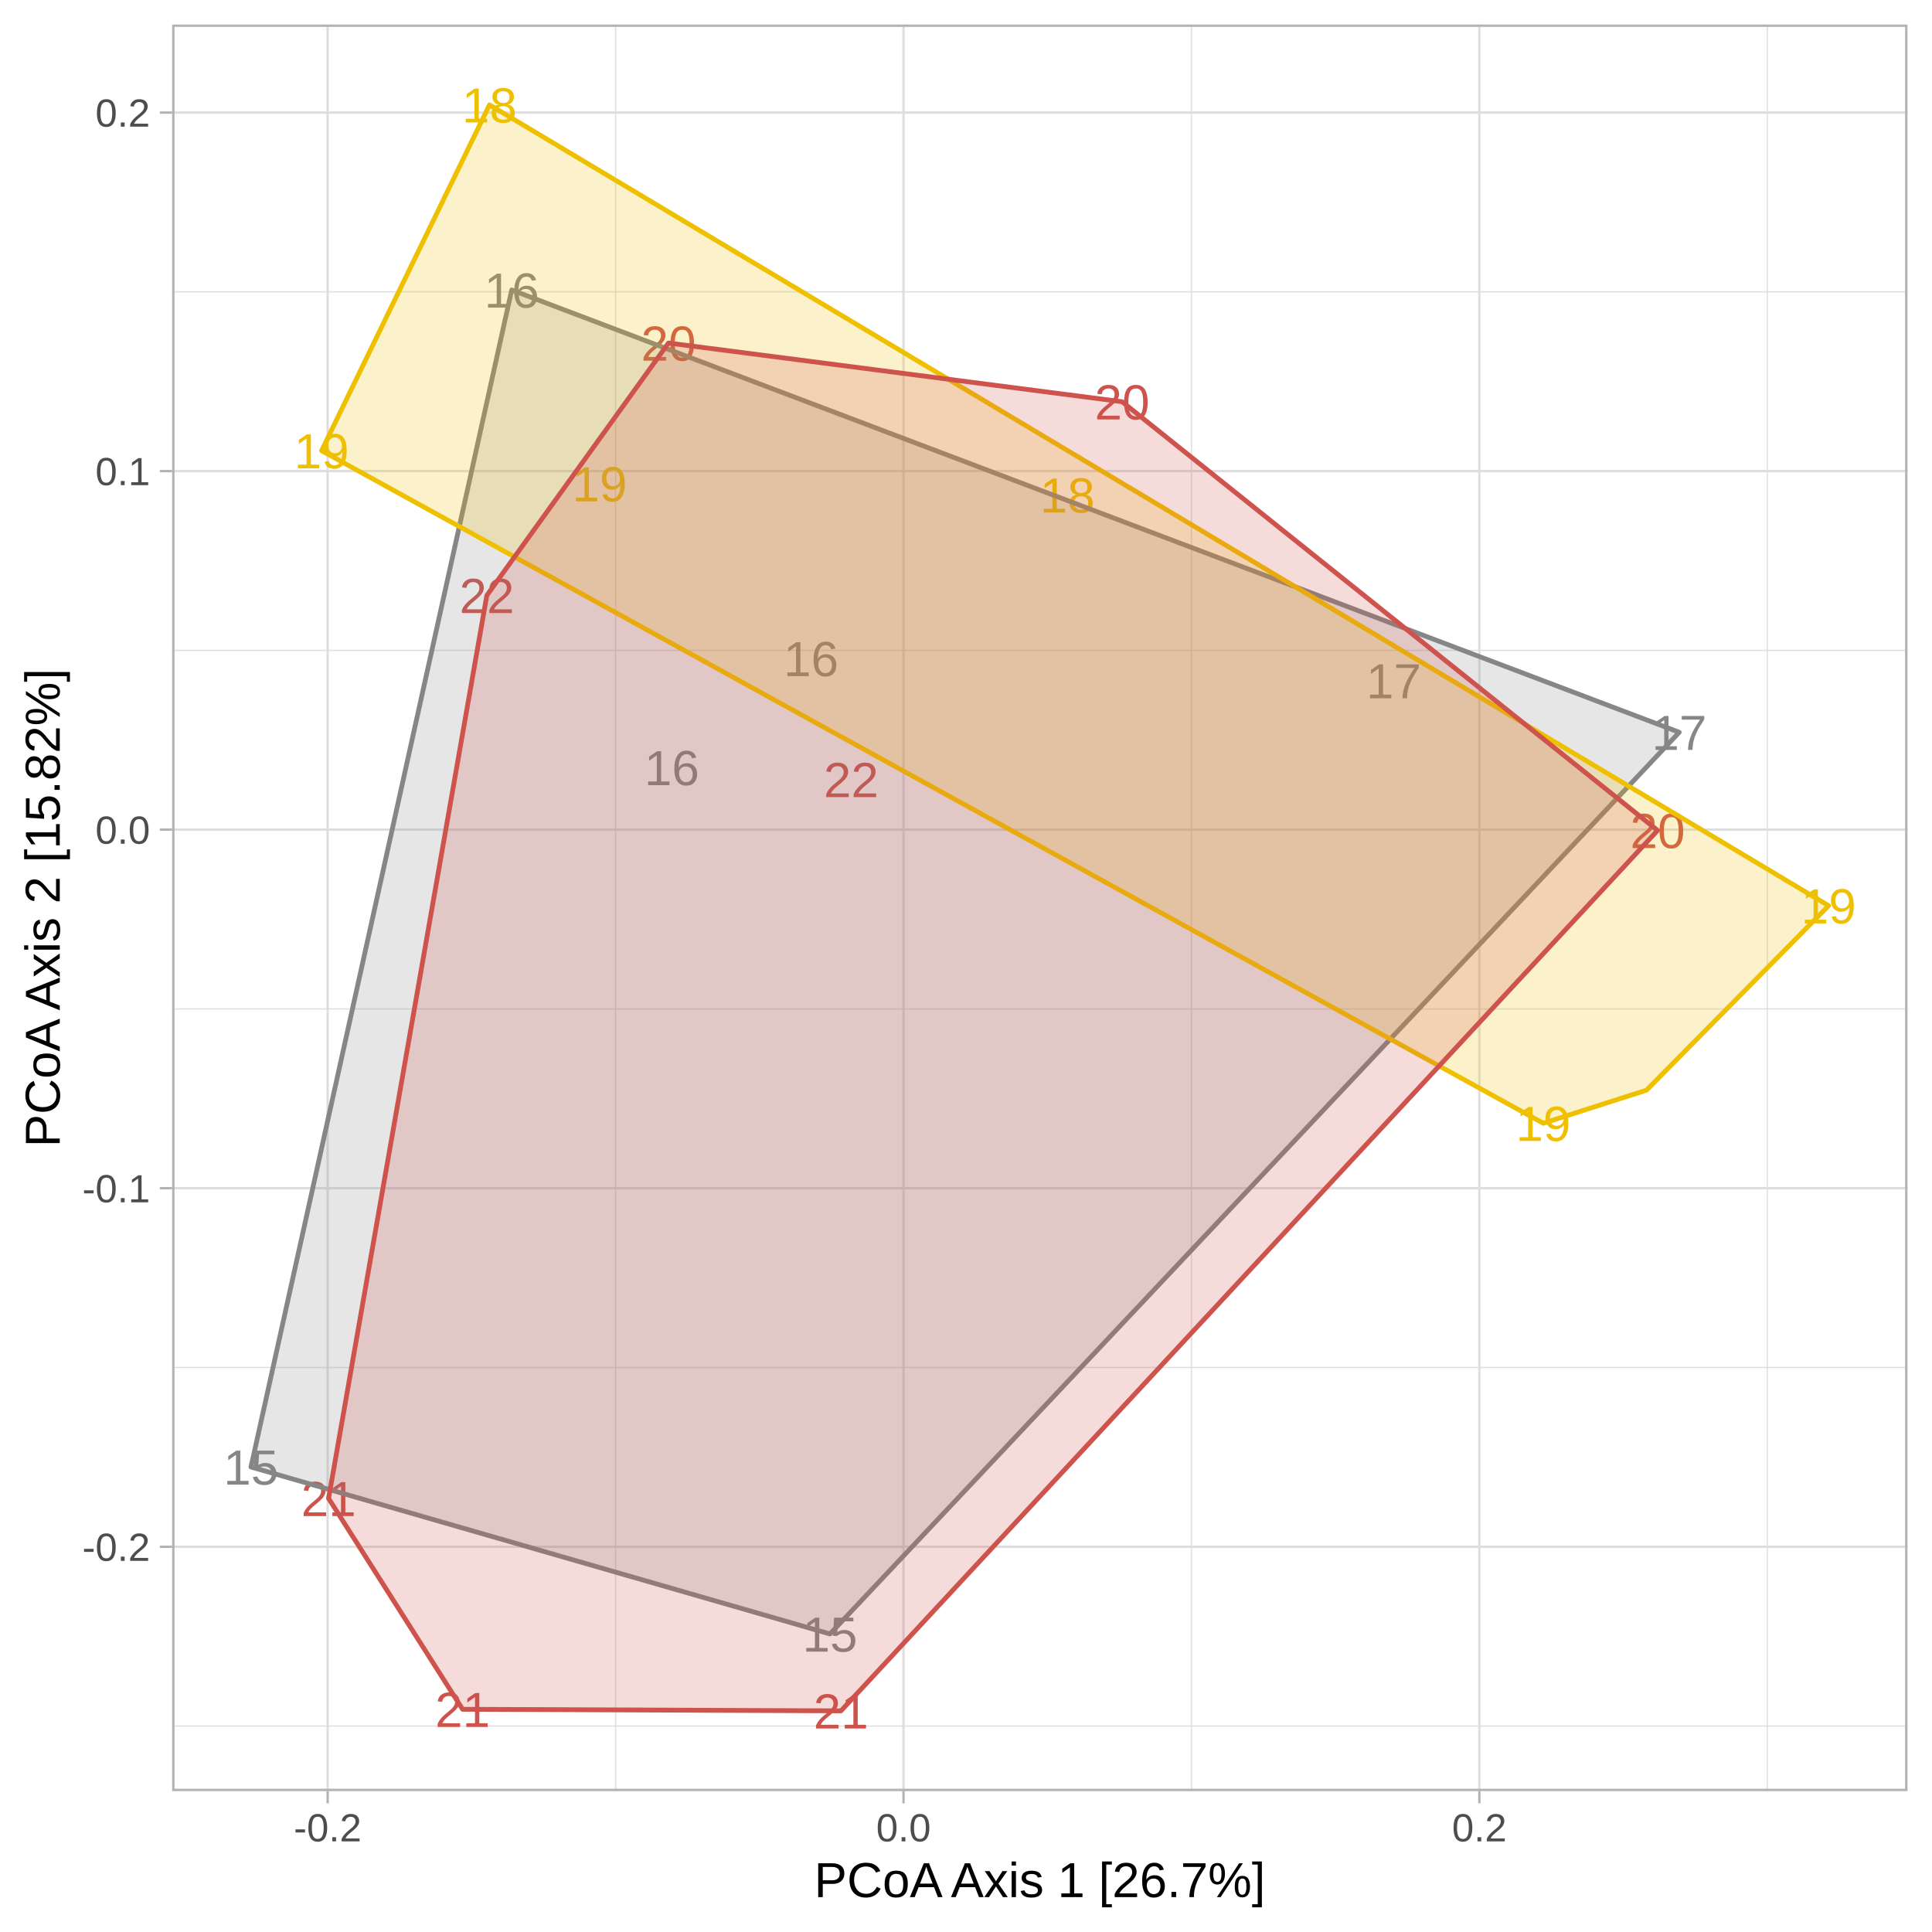
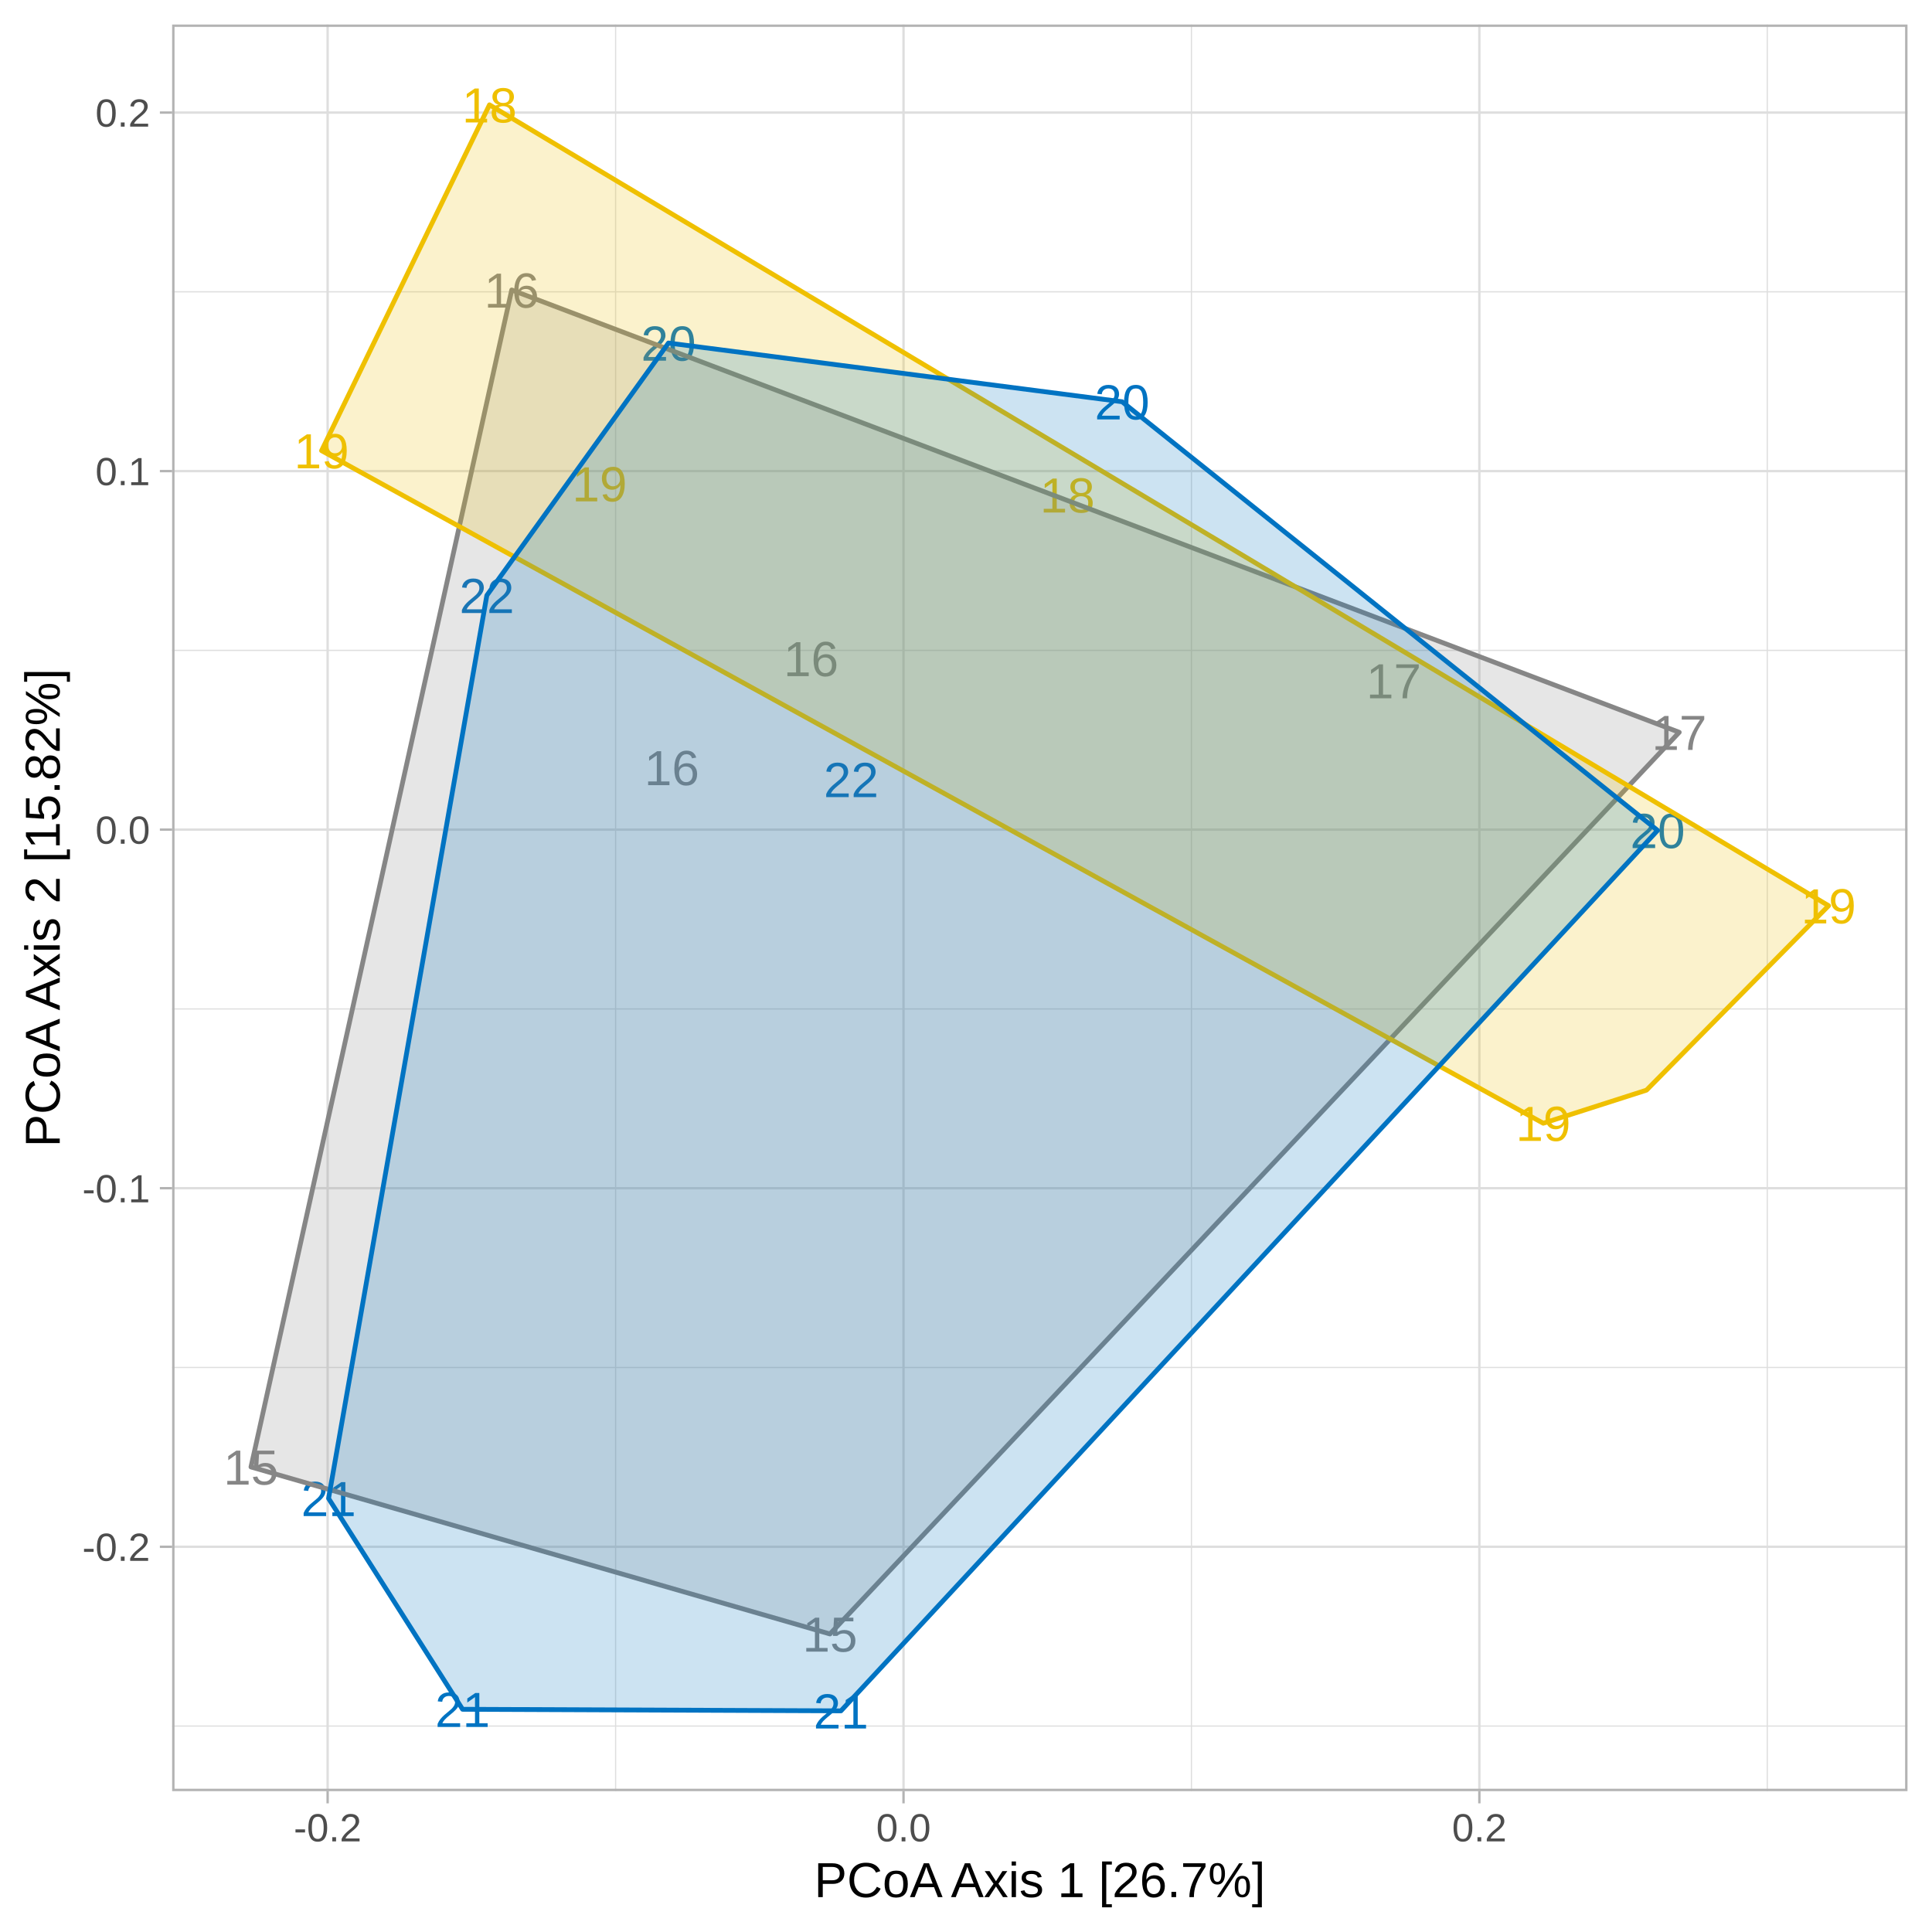
<svg xmlns="http://www.w3.org/2000/svg" width="432.00pt" height="432.00pt" viewBox="0 0 432.00 432.00">
  <g class="svglite">
    <defs>
      <style type="text/css">
    .svglite line, .svglite polyline, .svglite polygon, .svglite path, .svglite rect, .svglite circle {
      fill: none;
      stroke: #000000;
      stroke-linecap: round;
      stroke-linejoin: round;
      stroke-miterlimit: 10.00;
    }
    .svglite text {
      white-space: pre;
    }
    .svglite g.glyphgroup path {
      fill: inherit;
      stroke: none;
    }
  </style>
    </defs>
    <rect width="100%" height="100%" style="stroke: none; fill: #FFFFFF;" />
    <defs>
      <clipPath id="cpMC4wMHw0MzIuMDB8MC4wMHw0MzIuMDA=">
        <rect x="0.00" y="0.00" width="432.00" height="432.00" />
      </clipPath>
    </defs>
    <g clip-path="url(#cpMC4wMHw0MzIuMDB8MC4wMHw0MzIuMDA=)">
      <rect x="0" y="0.00" width="432.00" height="432.00" style="stroke-width: 1.07; stroke: #FFFFFF; fill: #FFFFFF;" />
    </g>
    <defs>
      <clipPath id="cpMzguNDl8NDI2LjUyfDUuNDh8NDAwLjUw">
        <rect x="38.49" y="5.48" width="388.03" height="395.02" />
      </clipPath>
    </defs>
    <g clip-path="url(#cpMzguNDl8NDI2LjUyfDUuNDh8NDAwLjUw)">
      <rect x="38.49" y="5.48" width="388.03" height="395.02" style="stroke-width: 1.07; stroke: none; fill: #FFFFFF;" />
      <polyline points="38.49,385.95 426.52,385.95 " style="stroke-width: 0.27; stroke: #DEDEDE; stroke-linecap: butt;" />
      <polyline points="38.49,305.77 426.52,305.77 " style="stroke-width: 0.27; stroke: #DEDEDE; stroke-linecap: butt;" />
      <polyline points="38.49,225.60 426.52,225.60 " style="stroke-width: 0.27; stroke: #DEDEDE; stroke-linecap: butt;" />
      <polyline points="38.49,145.43 426.52,145.43 " style="stroke-width: 0.27; stroke: #DEDEDE; stroke-linecap: butt;" />
      <polyline points="38.49,65.25 426.52,65.25 " style="stroke-width: 0.27; stroke: #DEDEDE; stroke-linecap: butt;" />
      <polyline points="137.65,400.50 137.65,5.48 " style="stroke-width: 0.27; stroke: #DEDEDE; stroke-linecap: butt;" />
      <polyline points="266.41,400.50 266.41,5.48 " style="stroke-width: 0.27; stroke: #DEDEDE; stroke-linecap: butt;" />
      <polyline points="395.17,400.50 395.17,5.48 " style="stroke-width: 0.27; stroke: #DEDEDE; stroke-linecap: butt;" />
      <polyline points="38.49,345.86 426.52,345.86 " style="stroke-width: 0.53; stroke: #DEDEDE; stroke-linecap: butt;" />
      <polyline points="38.49,265.69 426.52,265.69 " style="stroke-width: 0.53; stroke: #DEDEDE; stroke-linecap: butt;" />
      <polyline points="38.49,185.51 426.52,185.51 " style="stroke-width: 0.53; stroke: #DEDEDE; stroke-linecap: butt;" />
      <polyline points="38.49,105.34 426.52,105.34 " style="stroke-width: 0.53; stroke: #DEDEDE; stroke-linecap: butt;" />
      <polyline points="38.49,25.17 426.52,25.17 " style="stroke-width: 0.53; stroke: #DEDEDE; stroke-linecap: butt;" />
      <polyline points="73.26,400.50 73.26,5.48 " style="stroke-width: 0.53; stroke: #DEDEDE; stroke-linecap: butt;" />
      <polyline points="202.03,400.50 202.03,5.48 " style="stroke-width: 0.53; stroke: #DEDEDE; stroke-linecap: butt;" />
      <polyline points="330.79,400.50 330.79,5.48 " style="stroke-width: 0.53; stroke: #DEDEDE; stroke-linecap: butt;" />
      <text x="185.58" y="369.31" text-anchor="middle" style="font-size: 11.04px;fill: #868686; font-family: &quot;Arial&quot;;" textLength="12.28px" lengthAdjust="spacingAndGlyphs">15</text>
      <text x="56.12" y="331.96" text-anchor="middle" style="font-size: 11.04px;fill: #868686; font-family: &quot;Arial&quot;;" textLength="12.28px" lengthAdjust="spacingAndGlyphs">15</text>
      <text x="114.42" y="68.79" text-anchor="middle" style="font-size: 11.04px;fill: #868686; font-family: &quot;Arial&quot;;" textLength="12.28px" lengthAdjust="spacingAndGlyphs">16</text>
      <text x="181.36" y="151.19" text-anchor="middle" style="font-size: 11.04px;fill: #868686; font-family: &quot;Arial&quot;;" textLength="12.28px" lengthAdjust="spacingAndGlyphs">16</text>
      <text x="150.22" y="175.56" text-anchor="middle" style="font-size: 11.04px;fill: #868686; font-family: &quot;Arial&quot;;" textLength="12.28px" lengthAdjust="spacingAndGlyphs">16</text>
      <text x="311.64" y="156.14" text-anchor="middle" style="font-size: 11.04px;fill: #868686; font-family: &quot;Arial&quot;;" textLength="12.28px" lengthAdjust="spacingAndGlyphs">17</text>
      <text x="375.48" y="167.69" text-anchor="middle" style="font-size: 11.04px;fill: #868686; font-family: &quot;Arial&quot;;" textLength="12.28px" lengthAdjust="spacingAndGlyphs">17</text>
      <text x="109.45" y="27.38" text-anchor="middle" style="font-size: 11.04px;fill: #EFC000; font-family: &quot;Arial&quot;;" textLength="12.28px" lengthAdjust="spacingAndGlyphs">18</text>
      <text x="345.07" y="255.11" text-anchor="middle" style="font-size: 11.04px;fill: #EFC000; font-family: &quot;Arial&quot;;" textLength="12.28px" lengthAdjust="spacingAndGlyphs">19</text>
      <text x="71.90" y="104.72" text-anchor="middle" style="font-size: 11.04px;fill: #EFC000; font-family: &quot;Arial&quot;;" textLength="12.28px" lengthAdjust="spacingAndGlyphs">19</text>
      <text x="134.07" y="112.10" text-anchor="middle" style="font-size: 11.04px;fill: #EFC000; font-family: &quot;Arial&quot;;" textLength="12.28px" lengthAdjust="spacingAndGlyphs">19</text>
      <text x="238.68" y="114.60" text-anchor="middle" style="font-size: 11.04px;fill: #EFC000; font-family: &quot;Arial&quot;;" textLength="12.28px" lengthAdjust="spacingAndGlyphs">18</text>
      <text x="408.88" y="206.47" text-anchor="middle" style="font-size: 11.04px;fill: #EFC000; font-family: &quot;Arial&quot;;" textLength="12.28px" lengthAdjust="spacingAndGlyphs">19</text>
-       <text x="149.47" y="80.65" text-anchor="middle" style="font-size: 11.04px;fill: #CD534C; font-family: &quot;Arial&quot;;" textLength="12.28px" lengthAdjust="spacingAndGlyphs">20</text>
-       <text x="103.43" y="386.15" text-anchor="middle" style="font-size: 11.04px;fill: #CD534C; font-family: &quot;Arial&quot;;" textLength="12.28px" lengthAdjust="spacingAndGlyphs">21</text>
-       <text x="188.04" y="386.50" text-anchor="middle" style="font-size: 11.04px;fill: #CD534C; font-family: &quot;Arial&quot;;" textLength="12.28px" lengthAdjust="spacingAndGlyphs">21</text>
-       <text x="73.47" y="339.00" text-anchor="middle" style="font-size: 11.04px;fill: #CD534C; font-family: &quot;Arial&quot;;" textLength="12.28px" lengthAdjust="spacingAndGlyphs">21</text>
-       <text x="190.32" y="178.24" text-anchor="middle" style="font-size: 11.04px;fill: #CD534C; font-family: &quot;Arial&quot;;" textLength="12.28px" lengthAdjust="spacingAndGlyphs">22</text>
-       <text x="108.86" y="137.08" text-anchor="middle" style="font-size: 11.04px;fill: #CD534C; font-family: &quot;Arial&quot;;" textLength="12.28px" lengthAdjust="spacingAndGlyphs">22</text>
-       <text x="370.64" y="189.63" text-anchor="middle" style="font-size: 11.04px;fill: #CD534C; font-family: &quot;Arial&quot;;" textLength="12.28px" lengthAdjust="spacingAndGlyphs">20</text>
-       <text x="250.90" y="93.78" text-anchor="middle" style="font-size: 11.04px;fill: #CD534C; font-family: &quot;Arial&quot;;" textLength="12.28px" lengthAdjust="spacingAndGlyphs">20</text>
+       <text x="149.47" y="80.65" text-anchor="middle" style="font-size: 11.04px;fill: #0073C2; font-family: &quot;Arial&quot;;" textLength="12.28px" lengthAdjust="spacingAndGlyphs">20</text>
+       <text x="103.43" y="386.15" text-anchor="middle" style="font-size: 11.04px;fill: #0073C2; font-family: &quot;Arial&quot;;" textLength="12.28px" lengthAdjust="spacingAndGlyphs">21</text>
+       <text x="188.04" y="386.50" text-anchor="middle" style="font-size: 11.04px;fill: #0073C2; font-family: &quot;Arial&quot;;" textLength="12.28px" lengthAdjust="spacingAndGlyphs">21</text>
+       <text x="73.47" y="339.00" text-anchor="middle" style="font-size: 11.04px;fill: #0073C2; font-family: &quot;Arial&quot;;" textLength="12.28px" lengthAdjust="spacingAndGlyphs">21</text>
+       <text x="190.32" y="178.24" text-anchor="middle" style="font-size: 11.04px;fill: #0073C2; font-family: &quot;Arial&quot;;" textLength="12.28px" lengthAdjust="spacingAndGlyphs">22</text>
+       <text x="108.86" y="137.08" text-anchor="middle" style="font-size: 11.04px;fill: #0073C2; font-family: &quot;Arial&quot;;" textLength="12.28px" lengthAdjust="spacingAndGlyphs">22</text>
+       <text x="370.64" y="189.63" text-anchor="middle" style="font-size: 11.04px;fill: #0073C2; font-family: &quot;Arial&quot;;" textLength="12.28px" lengthAdjust="spacingAndGlyphs">20</text>
+       <text x="250.90" y="93.78" text-anchor="middle" style="font-size: 11.04px;fill: #0073C2; font-family: &quot;Arial&quot;;" textLength="12.28px" lengthAdjust="spacingAndGlyphs">20</text>
      <polygon points="185.58,365.36 56.12,328.02 114.42,64.84 375.48,163.74 " style="stroke-width: 1.07; stroke: #868686; stroke-linecap: butt; fill: #868686; fill-opacity: 0.20;" />
      <polygon points="408.88,202.52 368.16,243.76 345.07,251.16 71.90,100.77 109.45,23.44 " style="stroke-width: 1.07; stroke: #EFC000; stroke-linecap: butt; fill: #EFC000; fill-opacity: 0.20;" />
-       <polygon points="188.04,382.55 103.43,382.20 73.47,335.05 108.86,133.13 149.47,76.70 250.90,89.83 370.64,185.68 " style="stroke-width: 1.07; stroke: #CD534C; stroke-linecap: butt; fill: #CD534C; fill-opacity: 0.20;" />
+       <polygon points="188.04,382.55 103.43,382.20 73.47,335.05 108.86,133.13 149.47,76.70 250.90,89.83 370.64,185.68 " style="stroke-width: 1.07; stroke: #0073C2; stroke-linecap: butt; fill: #0073C2; fill-opacity: 0.20;" />
      <rect x="38.49" y="5.48" width="388.03" height="395.02" style="stroke-width: 1.07; stroke: #B3B3B3;" />
    </g>
    <g clip-path="url(#cpMC4wMHw0MzIuMDB8MC4wMHw0MzIuMDA=)">
      <text x="33.56" y="349.01" text-anchor="end" style="font-size: 8.80px;fill: #4D4D4D; font-family: &quot;Arial&quot;;" textLength="15.14px" lengthAdjust="spacingAndGlyphs">-0.2</text>
      <text x="33.56" y="268.84" text-anchor="end" style="font-size: 8.80px;fill: #4D4D4D; font-family: &quot;Arial&quot;;" textLength="15.14px" lengthAdjust="spacingAndGlyphs">-0.1</text>
      <text x="33.56" y="188.66" text-anchor="end" style="font-size: 8.80px;fill: #4D4D4D; font-family: &quot;Arial&quot;;" textLength="12.22px" lengthAdjust="spacingAndGlyphs">0.0</text>
      <text x="33.56" y="108.49" text-anchor="end" style="font-size: 8.80px;fill: #4D4D4D; font-family: &quot;Arial&quot;;" textLength="12.22px" lengthAdjust="spacingAndGlyphs">0.1</text>
      <text x="33.56" y="28.32" text-anchor="end" style="font-size: 8.80px;fill: #4D4D4D; font-family: &quot;Arial&quot;;" textLength="12.22px" lengthAdjust="spacingAndGlyphs">0.2</text>
      <polyline points="35.75,345.86 38.49,345.86 " style="stroke-width: 0.53; stroke: #B3B3B3; stroke-linecap: butt;" />
      <polyline points="35.75,265.69 38.49,265.69 " style="stroke-width: 0.53; stroke: #B3B3B3; stroke-linecap: butt;" />
      <polyline points="35.75,185.51 38.49,185.51 " style="stroke-width: 0.53; stroke: #B3B3B3; stroke-linecap: butt;" />
      <polyline points="35.75,105.34 38.49,105.34 " style="stroke-width: 0.53; stroke: #B3B3B3; stroke-linecap: butt;" />
      <polyline points="35.75,25.17 38.49,25.17 " style="stroke-width: 0.53; stroke: #B3B3B3; stroke-linecap: butt;" />
      <polyline points="73.26,403.24 73.26,400.50 " style="stroke-width: 0.53; stroke: #B3B3B3; stroke-linecap: butt;" />
      <polyline points="202.03,403.24 202.03,400.50 " style="stroke-width: 0.53; stroke: #B3B3B3; stroke-linecap: butt;" />
      <polyline points="330.79,403.24 330.79,400.50 " style="stroke-width: 0.53; stroke: #B3B3B3; stroke-linecap: butt;" />
      <text x="73.26" y="411.74" text-anchor="middle" style="font-size: 8.80px;fill: #4D4D4D; font-family: &quot;Arial&quot;;" textLength="15.14px" lengthAdjust="spacingAndGlyphs">-0.2</text>
      <text x="202.03" y="411.74" text-anchor="middle" style="font-size: 8.80px;fill: #4D4D4D; font-family: &quot;Arial&quot;;" textLength="12.22px" lengthAdjust="spacingAndGlyphs">0.0</text>
      <text x="330.79" y="411.74" text-anchor="middle" style="font-size: 8.80px;fill: #4D4D4D; font-family: &quot;Arial&quot;;" textLength="12.22px" lengthAdjust="spacingAndGlyphs">0.2</text>
      <text x="232.50" y="424.20" text-anchor="middle" style="font-size: 11.00px; font-family: &quot;Arial&quot;;" textLength="100.97px" lengthAdjust="spacingAndGlyphs">PCoA Axis 1 [26.7%]</text>
      <text transform="translate(13.36,202.99) rotate(-90)" text-anchor="middle" style="font-size: 11.00px; font-family: &quot;Arial&quot;;" textLength="107.09px" lengthAdjust="spacingAndGlyphs">PCoA Axis 2 [15.82%]</text>
    </g>
  </g>
</svg>
